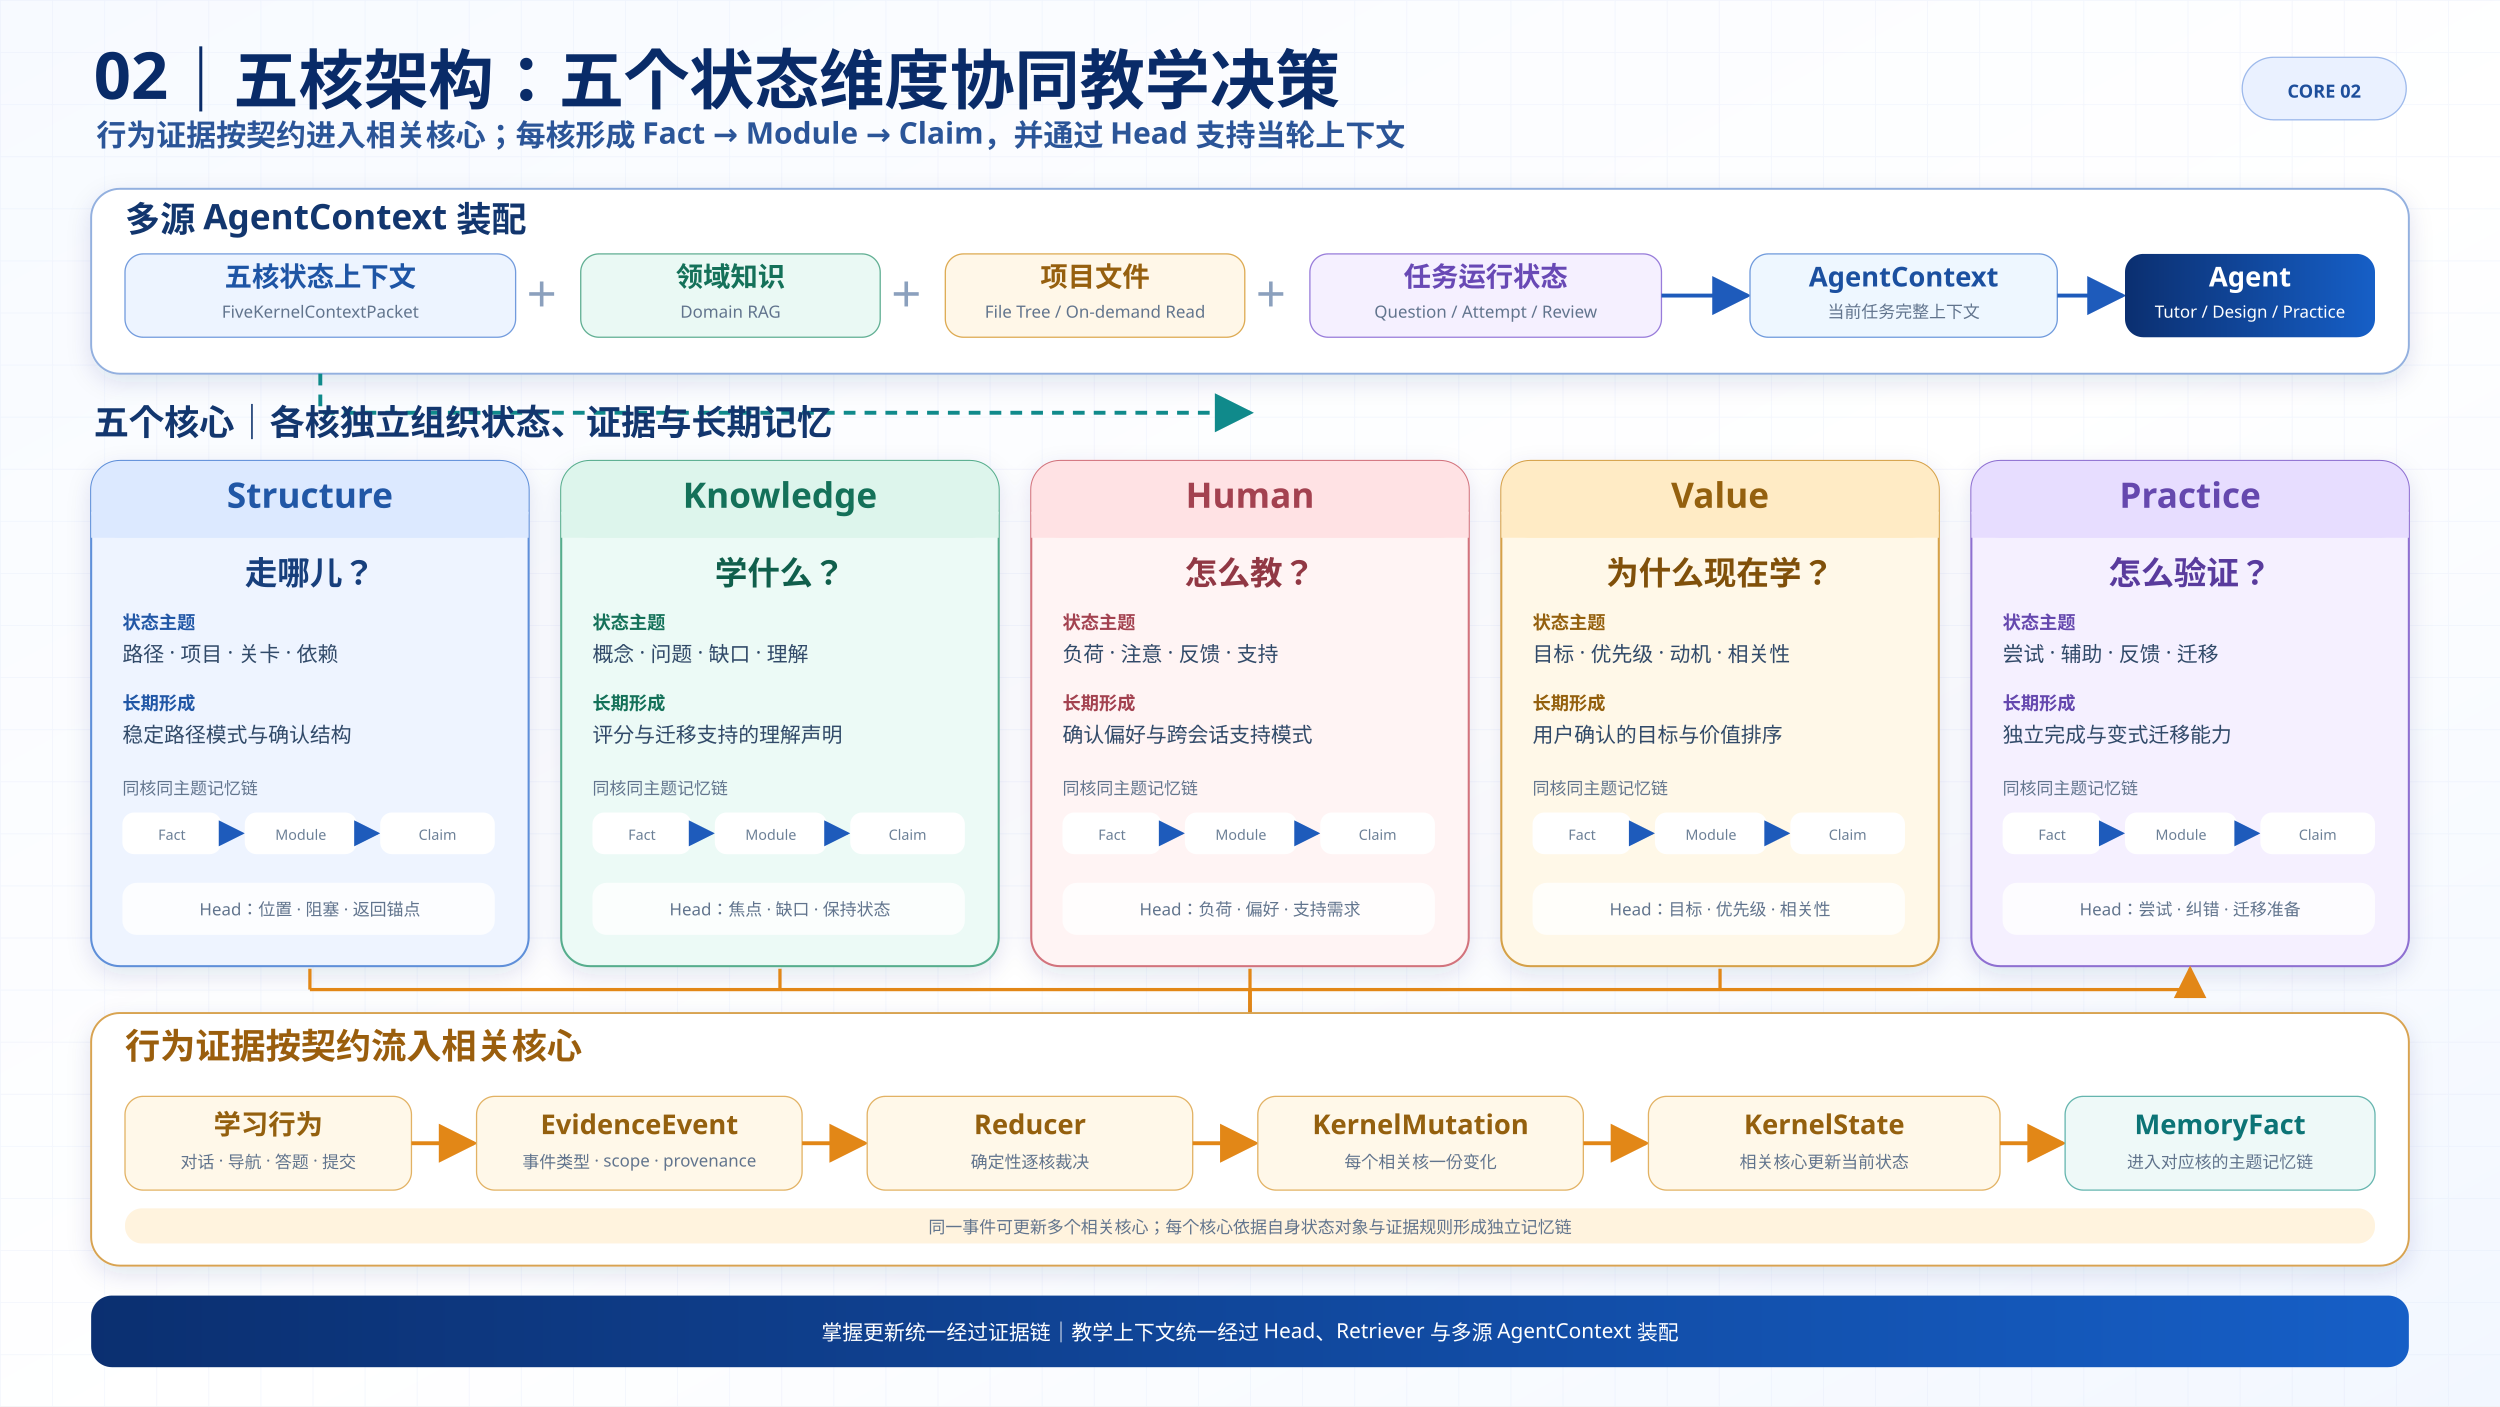
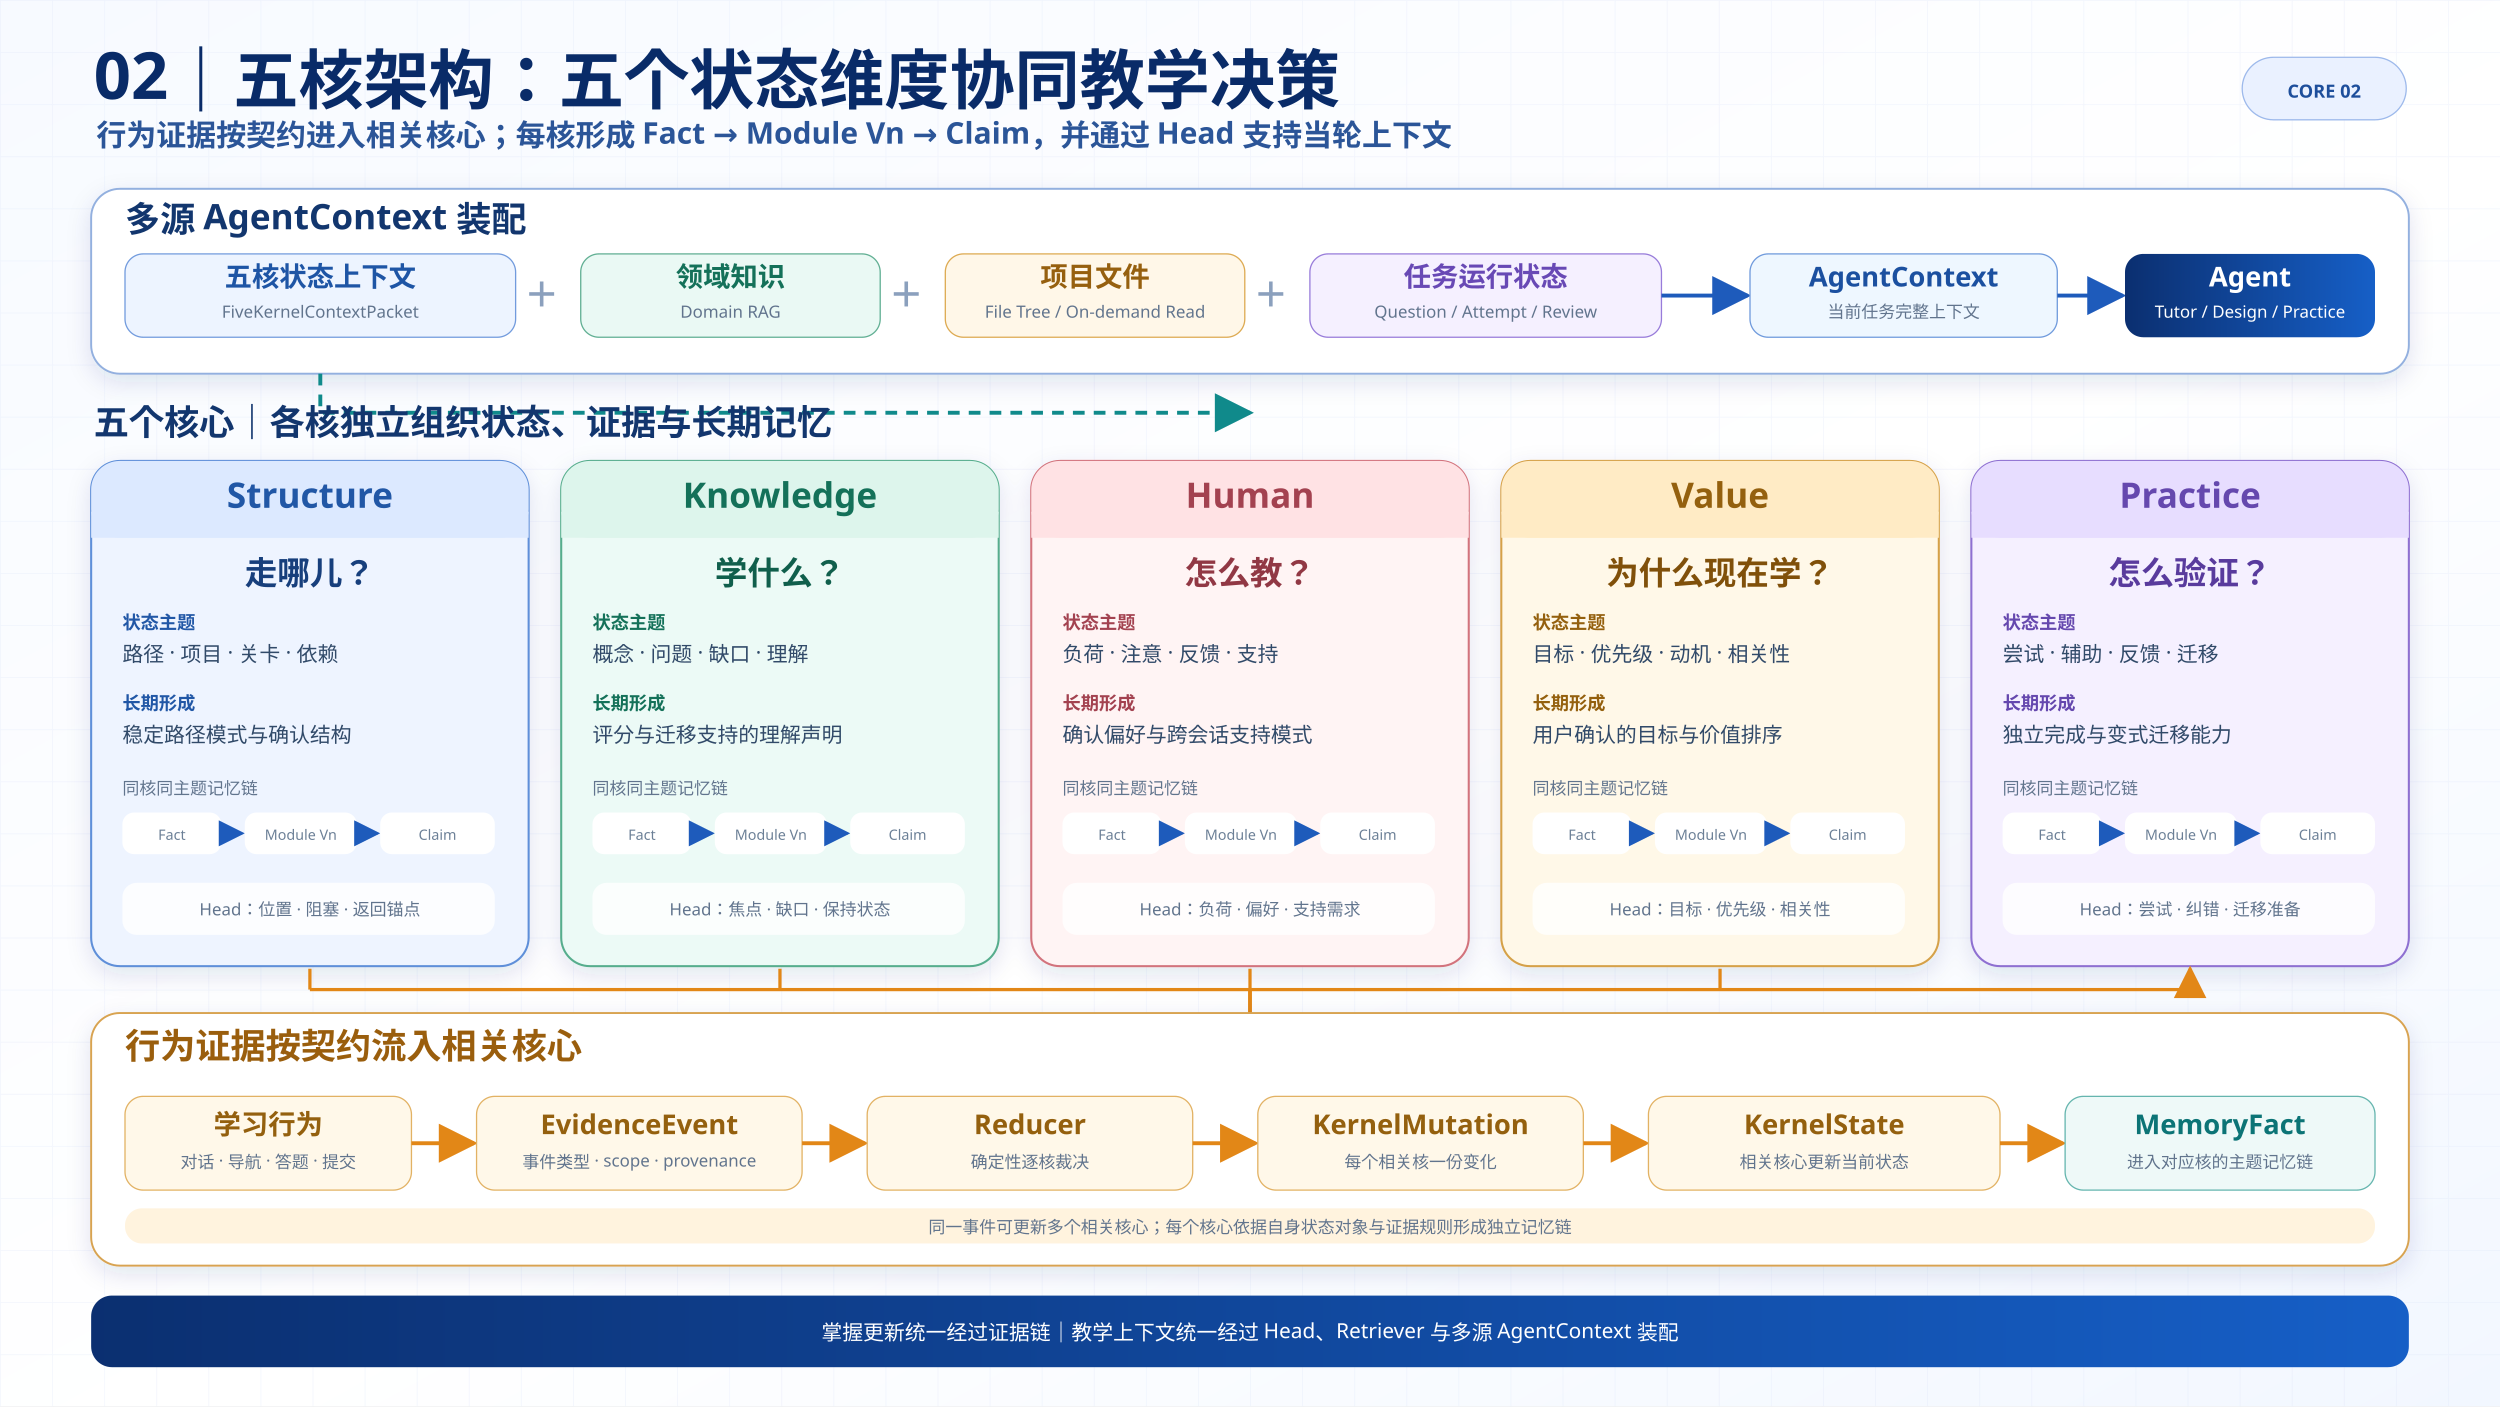
<svg xmlns="http://www.w3.org/2000/svg" width="1920" height="1080" viewBox="0 0 1920 1080">
  <defs>
    <linearGradient id="bg2" x1="0" y1="0" x2="1" y2="1">
      <stop offset="0" stop-color="#F7FAFF" />
      <stop offset=".55" stop-color="#FFFFFF" />
      <stop offset="1" stop-color="#F2F7FF" />
    </linearGradient>
    <linearGradient id="navy2" x1="0" y1="0" x2="1" y2="0">
      <stop offset="0" stop-color="#0B2F70" />
      <stop offset="1" stop-color="#165FC7" />
    </linearGradient>
    <pattern id="grid2" width="40" height="40" patternUnits="userSpaceOnUse">
      <path d="M40 0H0V40" fill="none" stroke="#D8E4F6" stroke-width="1" opacity=".34" />
    </pattern>
    <filter id="shadow2" x="-20%" y="-20%" width="140%" height="150%">
      <feDropShadow dx="0" dy="6" stdDeviation="9" flood-color="#173B70" flood-opacity=".12" />
    </filter>
    <marker id="blue2" markerWidth="10" markerHeight="10" refX="9" refY="5" orient="auto">
      <path d="M0 0L10 5L0 10Z" fill="#1E5BBB" />
    </marker>
    <marker id="orange2" markerWidth="10" markerHeight="10" refX="9" refY="5" orient="auto">
      <path d="M0 0L10 5L0 10Z" fill="#E28717" />
    </marker>
    <marker id="teal2" markerWidth="10" markerHeight="10" refX="9" refY="5" orient="auto">
      <path d="M0 0L10 5L0 10Z" fill="#108A8B" />
    </marker>
    <style>
      text{font-family:"PingFang SC","Microsoft YaHei",sans-serif}.title{font-size:50px;font-weight:800;fill:#092B68}.subtitle{font-size:23px;font-weight:600;fill:#2B5598}.h2{font-size:27px;font-weight:780}.h3{font-size:21px;font-weight:760}.question{font-size:25px;font-weight:820}.body{font-size:16px;fill:#314A69}.small{font-size:13px;fill:#61748D}.tiny{font-size:11px;fill:#6B7F96}.pill{font-size:14px;font-weight:700}.white{fill:#FFF}.mono{font-family:ui-monospace,SFMono-Regular,Menlo,monospace}
    </style>
  </defs>
  <rect width="1920" height="1080" fill="url(#bg2)" />
  <rect width="1920" height="1080" fill="url(#grid2)" />
  <text x="72" y="76" class="title">02｜五核架构：五个状态维度协同教学决策</text>
-   <text x="74" y="112" class="subtitle">行为证据按契约进入相关核心；每核形成 Fact → Module → Claim，并通过 Head 支持当轮上下文</text>
+   <text x="74" y="112" class="subtitle">行为证据按契约进入相关核心；每核形成 Fact → Module Vn → Claim，并通过 Head 支持当轮上下文</text>
  <rect x="1722" y="44" width="126" height="48" rx="24" fill="#EAF1FF" stroke="#9DB9EB" />
  <text x="1785" y="75" text-anchor="middle" class="pill" fill="#1D4E9B">CORE 02</text>
  <g filter="url(#shadow2)">
    <rect x="70" y="145" width="1780" height="142" rx="22" fill="#FFFFFF" stroke="#93B0DF" stroke-width="1.5" />
  </g>
  <text x="96" y="178" class="h2" fill="#12366E">多源 AgentContext 装配</text>
  <g text-anchor="middle">
    <rect x="96" y="195" width="300" height="64" rx="14" fill="#EDF4FF" stroke="#729BDD" />
    <text x="246" y="220" class="h3" fill="#1E55A5">五核状态上下文</text>
    <text x="246" y="244" class="small">FiveKernelContextPacket</text>
    <text x="416" y="236" class="h2" fill="#8BA0BD">＋</text>
    <rect x="446" y="195" width="230" height="64" rx="14" fill="#EAF9F4" stroke="#61AF93" />
    <text x="561" y="220" class="h3" fill="#147159">领域知识</text>
    <text x="561" y="244" class="small">Domain RAG</text>
    <text x="696" y="236" class="h2" fill="#8BA0BD">＋</text>
    <rect x="726" y="195" width="230" height="64" rx="14" fill="#FFF7E8" stroke="#DDAA52" />
    <text x="841" y="220" class="h3" fill="#96600F">项目文件</text>
    <text x="841" y="244" class="small">File Tree / On-demand Read</text>
    <text x="976" y="236" class="h2" fill="#8BA0BD">＋</text>
    <rect x="1006" y="195" width="270" height="64" rx="14" fill="#F5F0FF" stroke="#987CDA" />
    <text x="1141" y="220" class="h3" fill="#6849B5">任务运行状态</text>
    <text x="1141" y="244" class="small">Question / Attempt / Review</text>
    <path d="M1276 227H1342" stroke="#1E5BBB" stroke-width="3" marker-end="url(#blue2)" />
    <rect x="1344" y="195" width="236" height="64" rx="14" fill="#EEF7FF" stroke="#6F9ADC" />
    <text x="1462" y="220" class="h3" fill="#1B50A0">AgentContext</text>
    <text x="1462" y="244" class="small">当前任务完整上下文</text>
    <path d="M1580 227H1630" stroke="#1E5BBB" stroke-width="3" marker-end="url(#blue2)" />
    <rect x="1632" y="195" width="192" height="64" rx="14" fill="url(#navy2)" />
    <text x="1728" y="220" class="h3 white">Agent</text>
    <text x="1728" y="244" class="small white">Tutor / Design / Practice</text>
  </g>
  <path d="M246 287V317H960" fill="none" stroke="#108A8B" stroke-width="3" stroke-dasharray="9 7" marker-end="url(#teal2)" />
  <text x="72" y="334" class="h2" fill="#12366E">五个核心｜各核独立组织状态、证据与长期记忆</text>
  <g filter="url(#shadow2)">
    <rect x="70" y="354" width="336" height="388" rx="22" fill="#EEF4FF" stroke="#5F8FD9" stroke-width="1.6" />
    <rect x="431" y="354" width="336" height="388" rx="22" fill="#ECFAF6" stroke="#57AD8D" stroke-width="1.6" />
    <rect x="792" y="354" width="336" height="388" rx="22" fill="#FFF4F4" stroke="#D2737D" stroke-width="1.6" />
    <rect x="1153" y="354" width="336" height="388" rx="22" fill="#FFF8E8" stroke="#D5A148" stroke-width="1.6" />
    <rect x="1514" y="354" width="336" height="388" rx="22" fill="#F5F0FF" stroke="#8E70D1" stroke-width="1.6" />
  </g>
  <rect x="70" y="354" width="336" height="59" rx="22" fill="#DCE9FF" />
  <rect x="70" y="393" width="336" height="20" fill="#DCE9FF" />
  <text x="238" y="390" text-anchor="middle" class="h2" fill="#2157A6">Structure</text>
  <text x="238" y="449" text-anchor="middle" class="question" fill="#173F7C">走哪儿？</text>
  <text x="94" y="483" class="pill" fill="#2157A6">状态主题</text>
  <text x="94" y="508" class="body">路径 · 项目 · 关卡 · 依赖</text>
  <text x="94" y="545" class="pill" fill="#2157A6">长期形成</text>
  <text x="94" y="570" class="body">稳定路径模式与确认结构</text>
  <text x="94" y="610" class="small">同核同主题记忆链</text>
  <g text-anchor="middle" class="tiny">
    <rect x="94" y="624" width="76" height="32" rx="9" fill="#FFF" />
    <text x="132" y="645">Fact</text>
    <path d="M170 640H186" stroke="#4E7FC8" stroke-width="2" marker-end="url(#blue2)" />
    <rect x="188" y="624" width="86" height="32" rx="9" fill="#FFF" />
-     <text x="231" y="645">Module</text>
+     <text x="231" y="645">Module Vn</text>
    <path d="M274 640H290" stroke="#4E7FC8" stroke-width="2" marker-end="url(#blue2)" />
    <rect x="292" y="624" width="88" height="32" rx="9" fill="#FFF" />
    <text x="336" y="645">Claim</text>
  </g>
  <rect x="94" y="678" width="286" height="40" rx="11" fill="#FFFFFF" opacity=".8" />
  <text x="238" y="703" text-anchor="middle" class="small">Head：位置 · 阻塞 · 返回锚点</text>
  <rect x="431" y="354" width="336" height="59" rx="22" fill="#DDF5EC" />
  <rect x="431" y="393" width="336" height="20" fill="#DDF5EC" />
  <text x="599" y="390" text-anchor="middle" class="h2" fill="#147159">Knowledge</text>
  <text x="599" y="449" text-anchor="middle" class="question" fill="#105F4C">学什么？</text>
  <text x="455" y="483" class="pill" fill="#147159">状态主题</text>
  <text x="455" y="508" class="body">概念 · 问题 · 缺口 · 理解</text>
  <text x="455" y="545" class="pill" fill="#147159">长期形成</text>
  <text x="455" y="570" class="body">评分与迁移支持的理解声明</text>
  <text x="455" y="610" class="small">同核同主题记忆链</text>
  <g text-anchor="middle" class="tiny">
    <rect x="455" y="624" width="76" height="32" rx="9" fill="#FFF" />
    <text x="493" y="645">Fact</text>
    <path d="M531 640H547" stroke="#3B9676" stroke-width="2" marker-end="url(#blue2)" />
    <rect x="549" y="624" width="86" height="32" rx="9" fill="#FFF" />
-     <text x="592" y="645">Module</text>
+     <text x="592" y="645">Module Vn</text>
    <path d="M635 640H651" stroke="#3B9676" stroke-width="2" marker-end="url(#blue2)" />
    <rect x="653" y="624" width="88" height="32" rx="9" fill="#FFF" />
    <text x="697" y="645">Claim</text>
  </g>
  <rect x="455" y="678" width="286" height="40" rx="11" fill="#FFFFFF" opacity=".8" />
  <text x="599" y="703" text-anchor="middle" class="small">Head：焦点 · 缺口 · 保持状态</text>
  <rect x="792" y="354" width="336" height="59" rx="22" fill="#FFE2E4" />
  <rect x="792" y="393" width="336" height="20" fill="#FFE2E4" />
  <text x="960" y="390" text-anchor="middle" class="h2" fill="#A34250">Human</text>
  <text x="960" y="449" text-anchor="middle" class="question" fill="#913844">怎么教？</text>
  <text x="816" y="483" class="pill" fill="#A34250">状态主题</text>
  <text x="816" y="508" class="body">负荷 · 注意 · 反馈 · 支持</text>
  <text x="816" y="545" class="pill" fill="#A34250">长期形成</text>
  <text x="816" y="570" class="body">确认偏好与跨会话支持模式</text>
  <text x="816" y="610" class="small">同核同主题记忆链</text>
  <g text-anchor="middle" class="tiny">
    <rect x="816" y="624" width="76" height="32" rx="9" fill="#FFF" />
    <text x="854" y="645">Fact</text>
    <path d="M892 640H908" stroke="#C45B68" stroke-width="2" marker-end="url(#blue2)" />
    <rect x="910" y="624" width="86" height="32" rx="9" fill="#FFF" />
-     <text x="953" y="645">Module</text>
+     <text x="953" y="645">Module Vn</text>
    <path d="M996 640H1012" stroke="#C45B68" stroke-width="2" marker-end="url(#blue2)" />
    <rect x="1014" y="624" width="88" height="32" rx="9" fill="#FFF" />
    <text x="1058" y="645">Claim</text>
  </g>
  <rect x="816" y="678" width="286" height="40" rx="11" fill="#FFFFFF" opacity=".8" />
  <text x="960" y="703" text-anchor="middle" class="small">Head：负荷 · 偏好 · 支持需求</text>
  <rect x="1153" y="354" width="336" height="59" rx="22" fill="#FFEBC5" />
  <rect x="1153" y="393" width="336" height="20" fill="#FFEBC5" />
  <text x="1321" y="390" text-anchor="middle" class="h2" fill="#94600E">Value</text>
  <text x="1321" y="449" text-anchor="middle" class="question" fill="#80500A">为什么现在学？</text>
  <text x="1177" y="483" class="pill" fill="#94600E">状态主题</text>
  <text x="1177" y="508" class="body">目标 · 优先级 · 动机 · 相关性</text>
  <text x="1177" y="545" class="pill" fill="#94600E">长期形成</text>
  <text x="1177" y="570" class="body">用户确认的目标与价值排序</text>
  <text x="1177" y="610" class="small">同核同主题记忆链</text>
  <g text-anchor="middle" class="tiny">
    <rect x="1177" y="624" width="76" height="32" rx="9" fill="#FFF" />
    <text x="1215" y="645">Fact</text>
    <path d="M1253 640H1269" stroke="#B57B18" stroke-width="2" marker-end="url(#blue2)" />
    <rect x="1271" y="624" width="86" height="32" rx="9" fill="#FFF" />
-     <text x="1314" y="645">Module</text>
+     <text x="1314" y="645">Module Vn</text>
    <path d="M1357 640H1373" stroke="#B57B18" stroke-width="2" marker-end="url(#blue2)" />
    <rect x="1375" y="624" width="88" height="32" rx="9" fill="#FFF" />
    <text x="1419" y="645">Claim</text>
  </g>
  <rect x="1177" y="678" width="286" height="40" rx="11" fill="#FFFFFF" opacity=".8" />
  <text x="1321" y="703" text-anchor="middle" class="small">Head：目标 · 优先级 · 相关性</text>
  <rect x="1514" y="354" width="336" height="59" rx="22" fill="#E7DDFF" />
  <rect x="1514" y="393" width="336" height="20" fill="#E7DDFF" />
  <text x="1682" y="390" text-anchor="middle" class="h2" fill="#6548AE">Practice</text>
  <text x="1682" y="449" text-anchor="middle" class="question" fill="#593B9D">怎么验证？</text>
  <text x="1538" y="483" class="pill" fill="#6548AE">状态主题</text>
  <text x="1538" y="508" class="body">尝试 · 辅助 · 反馈 · 迁移</text>
  <text x="1538" y="545" class="pill" fill="#6548AE">长期形成</text>
  <text x="1538" y="570" class="body">独立完成与变式迁移能力</text>
  <text x="1538" y="610" class="small">同核同主题记忆链</text>
  <g text-anchor="middle" class="tiny">
    <rect x="1538" y="624" width="76" height="32" rx="9" fill="#FFF" />
    <text x="1576" y="645">Fact</text>
    <path d="M1614 640H1630" stroke="#795ABB" stroke-width="2" marker-end="url(#blue2)" />
    <rect x="1632" y="624" width="86" height="32" rx="9" fill="#FFF" />
-     <text x="1675" y="645">Module</text>
+     <text x="1675" y="645">Module Vn</text>
    <path d="M1718 640H1734" stroke="#795ABB" stroke-width="2" marker-end="url(#blue2)" />
    <rect x="1736" y="624" width="88" height="32" rx="9" fill="#FFF" />
    <text x="1780" y="645">Claim</text>
  </g>
  <rect x="1538" y="678" width="286" height="40" rx="11" fill="#FFFFFF" opacity=".8" />
  <text x="1682" y="703" text-anchor="middle" class="small">Head：尝试 · 纠错 · 迁移准备</text>
  <path d="M960 778V760" stroke="#E28717" stroke-width="3" />
  <path d="M238 760H1682" stroke="#E28717" stroke-width="2.5" />
  <path d="M238 760V744M599 760V744M960 760V744M1321 760V744M1682 760V744" stroke="#E28717" stroke-width="2.5" marker-end="url(#orange2)" />
  <g filter="url(#shadow2)">
    <rect x="70" y="778" width="1780" height="194" rx="22" fill="#FFFFFF" stroke="#D8A351" stroke-width="1.5" />
  </g>
  <text x="96" y="813" class="h2" fill="#9A5E0D">行为证据按契约流入相关核心</text>
  <g text-anchor="middle">
    <rect x="96" y="842" width="220" height="72" rx="14" fill="#FFF8E9" stroke="#E2B264" />
    <text x="206" y="871" class="h3" fill="#94600E">学习行为</text>
    <text x="206" y="897" class="small">对话 · 导航 · 答题 · 提交</text>
    <path d="M316 878H364" stroke="#E28717" stroke-width="3" marker-end="url(#orange2)" />
    <rect x="366" y="842" width="250" height="72" rx="14" fill="#FFF8E9" stroke="#E2B264" />
    <text x="491" y="871" class="h3" fill="#94600E">EvidenceEvent</text>
    <text x="491" y="897" class="small">事件类型 · scope · provenance</text>
    <path d="M616 878H664" stroke="#E28717" stroke-width="3" marker-end="url(#orange2)" />
    <rect x="666" y="842" width="250" height="72" rx="14" fill="#FFF8E9" stroke="#E2B264" />
    <text x="791" y="871" class="h3" fill="#94600E">Reducer</text>
    <text x="791" y="897" class="small">确定性逐核裁决</text>
    <path d="M916 878H964" stroke="#E28717" stroke-width="3" marker-end="url(#orange2)" />
    <rect x="966" y="842" width="250" height="72" rx="14" fill="#FFF8E9" stroke="#E2B264" />
    <text x="1091" y="871" class="h3" fill="#94600E">KernelMutation</text>
    <text x="1091" y="897" class="small">每个相关核一份变化</text>
    <path d="M1216 878H1264" stroke="#E28717" stroke-width="3" marker-end="url(#orange2)" />
    <rect x="1266" y="842" width="270" height="72" rx="14" fill="#FFF8E9" stroke="#E2B264" />
    <text x="1401" y="871" class="h3" fill="#94600E">KernelState</text>
    <text x="1401" y="897" class="small">相关核心更新当前状态</text>
    <path d="M1536 878H1584" stroke="#E28717" stroke-width="3" marker-end="url(#orange2)" />
    <rect x="1586" y="842" width="238" height="72" rx="14" fill="#EEF9F8" stroke="#65B5AE" />
    <text x="1705" y="871" class="h3" fill="#0C7476">MemoryFact</text>
    <text x="1705" y="897" class="small">进入对应核的主题记忆链</text>
  </g>
  <rect x="96" y="928" width="1728" height="27" rx="13" fill="#FFF3DE" />
  <text x="960" y="947" text-anchor="middle" class="small" fill="#8F5A10">同一事件可更新多个相关核心；每个核心依据自身状态对象与证据规则形成独立记忆链</text>
  <rect x="70" y="995" width="1780" height="55" rx="16" fill="url(#navy2)" />
  <text x="960" y="1029" text-anchor="middle" class="body white">掌握更新统一经过证据链｜教学上下文统一经过 Head、Retriever 与多源 AgentContext 装配</text>
</svg>
